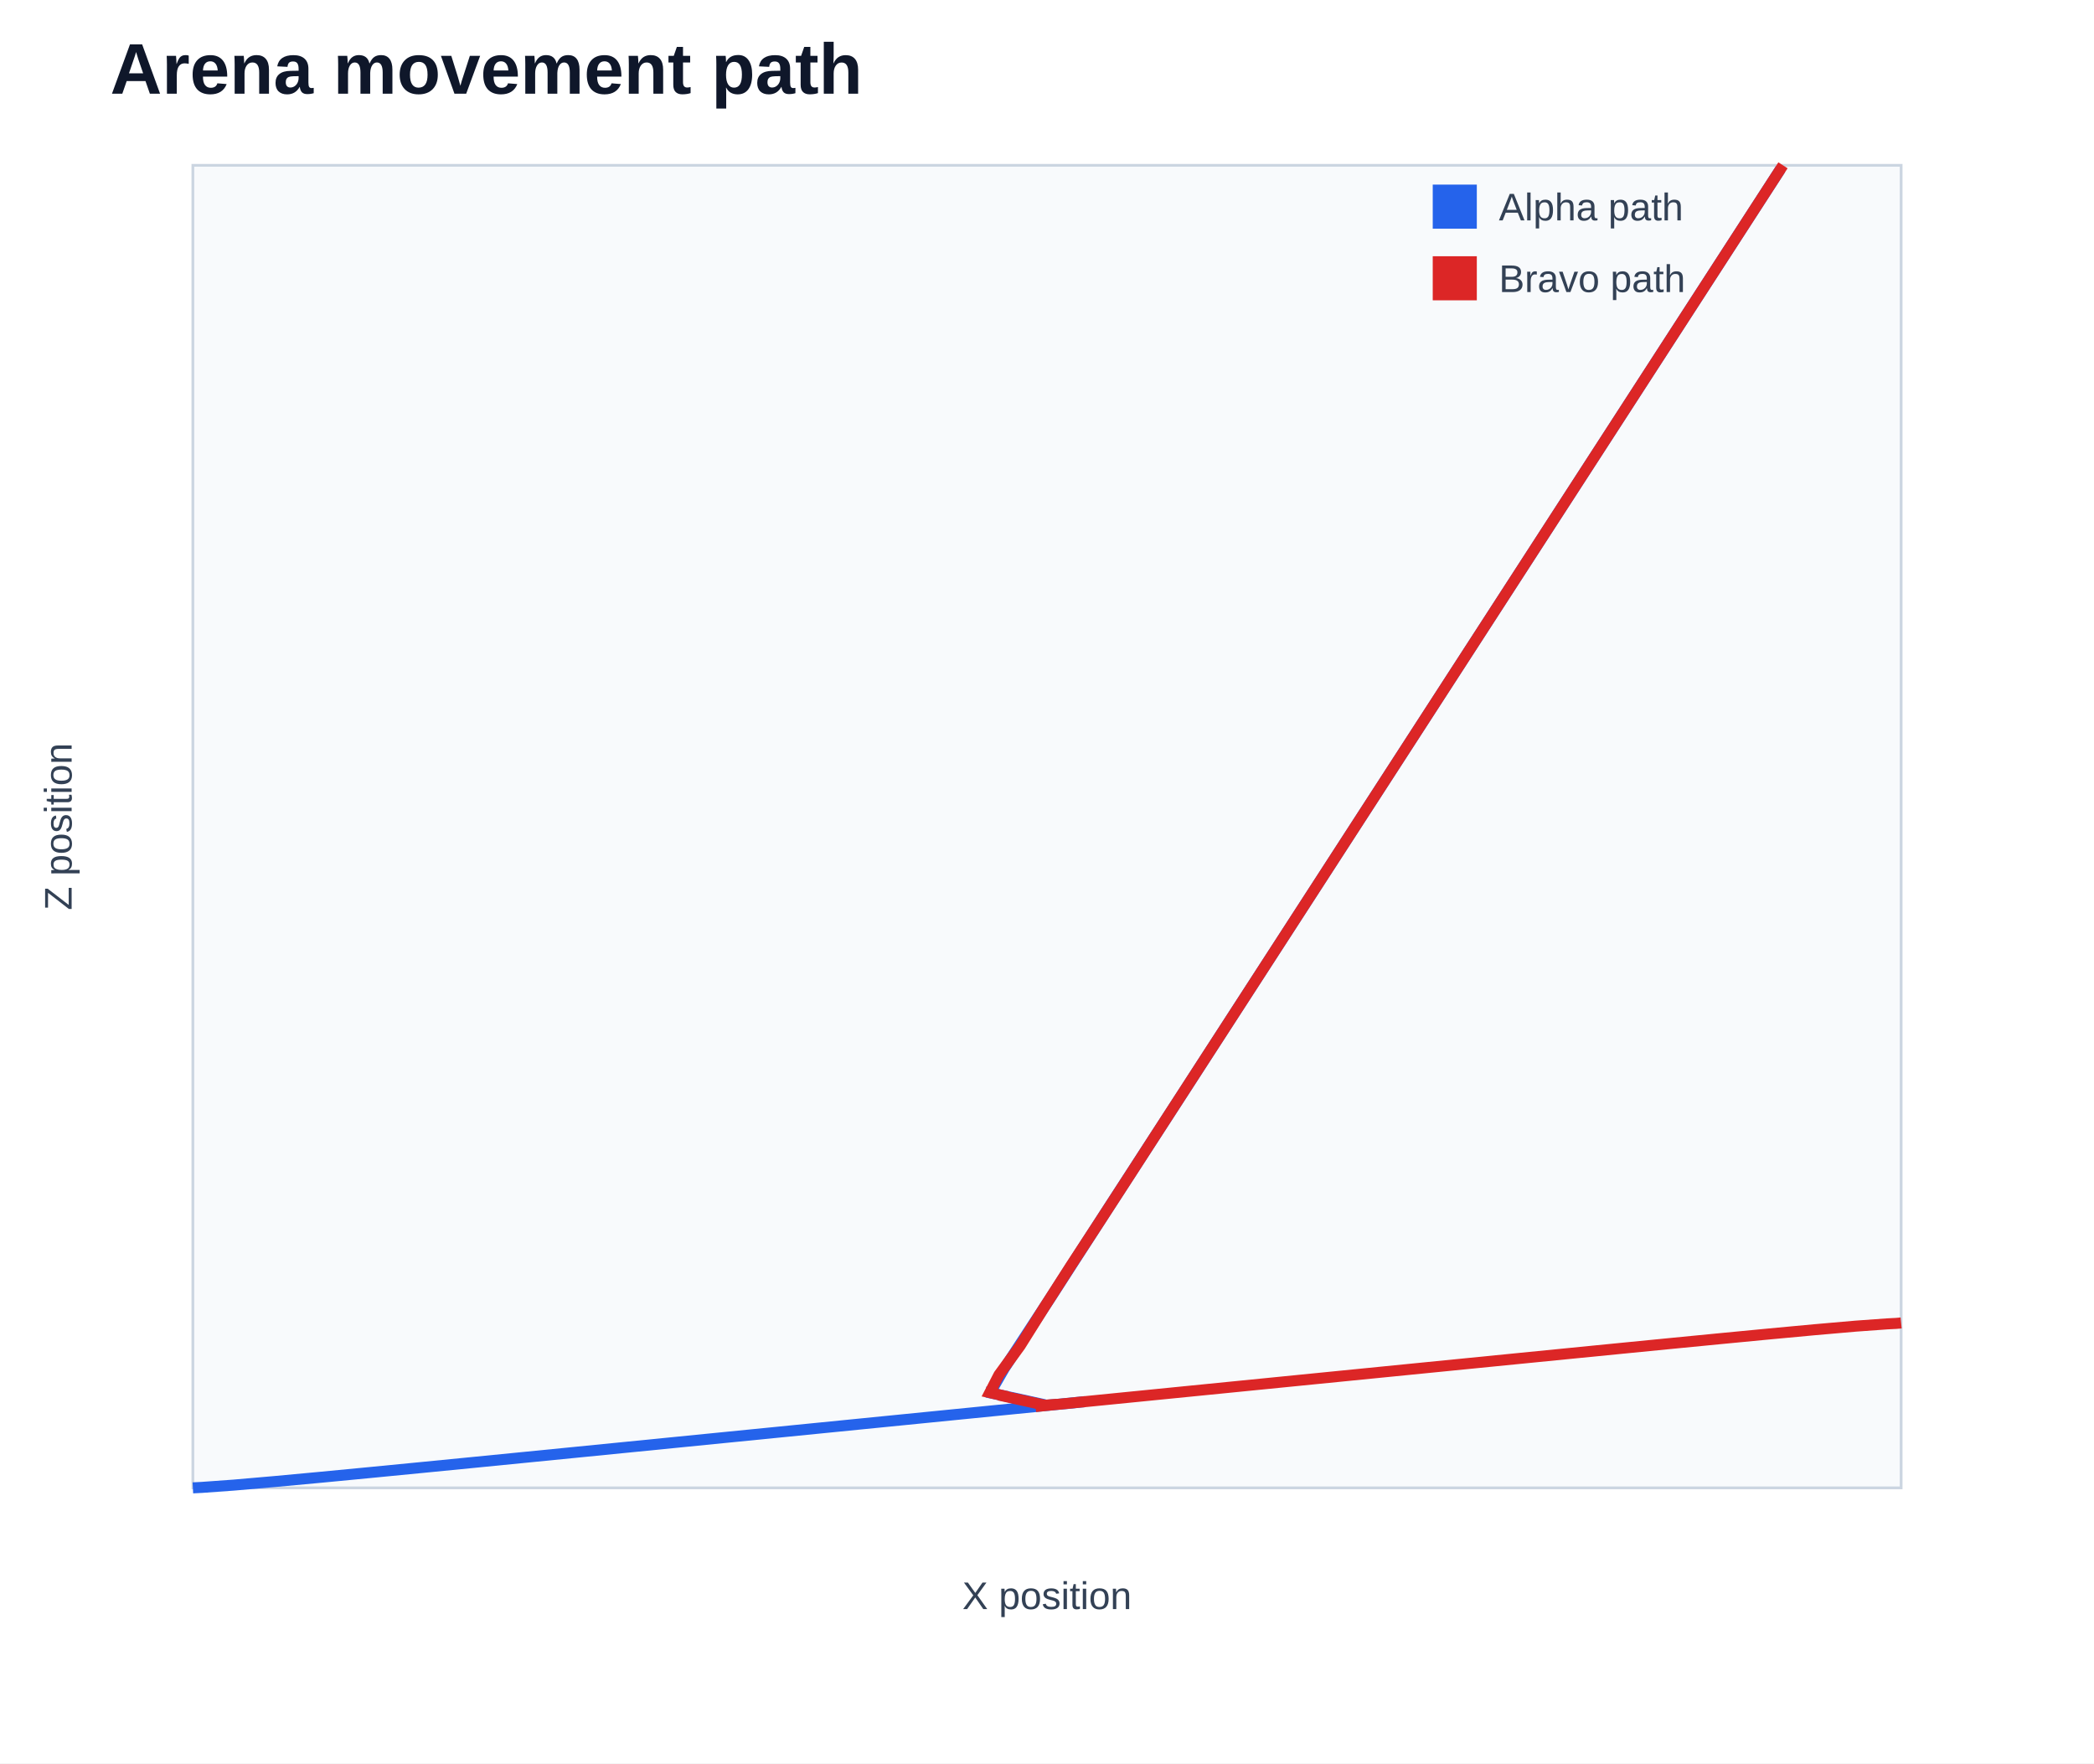
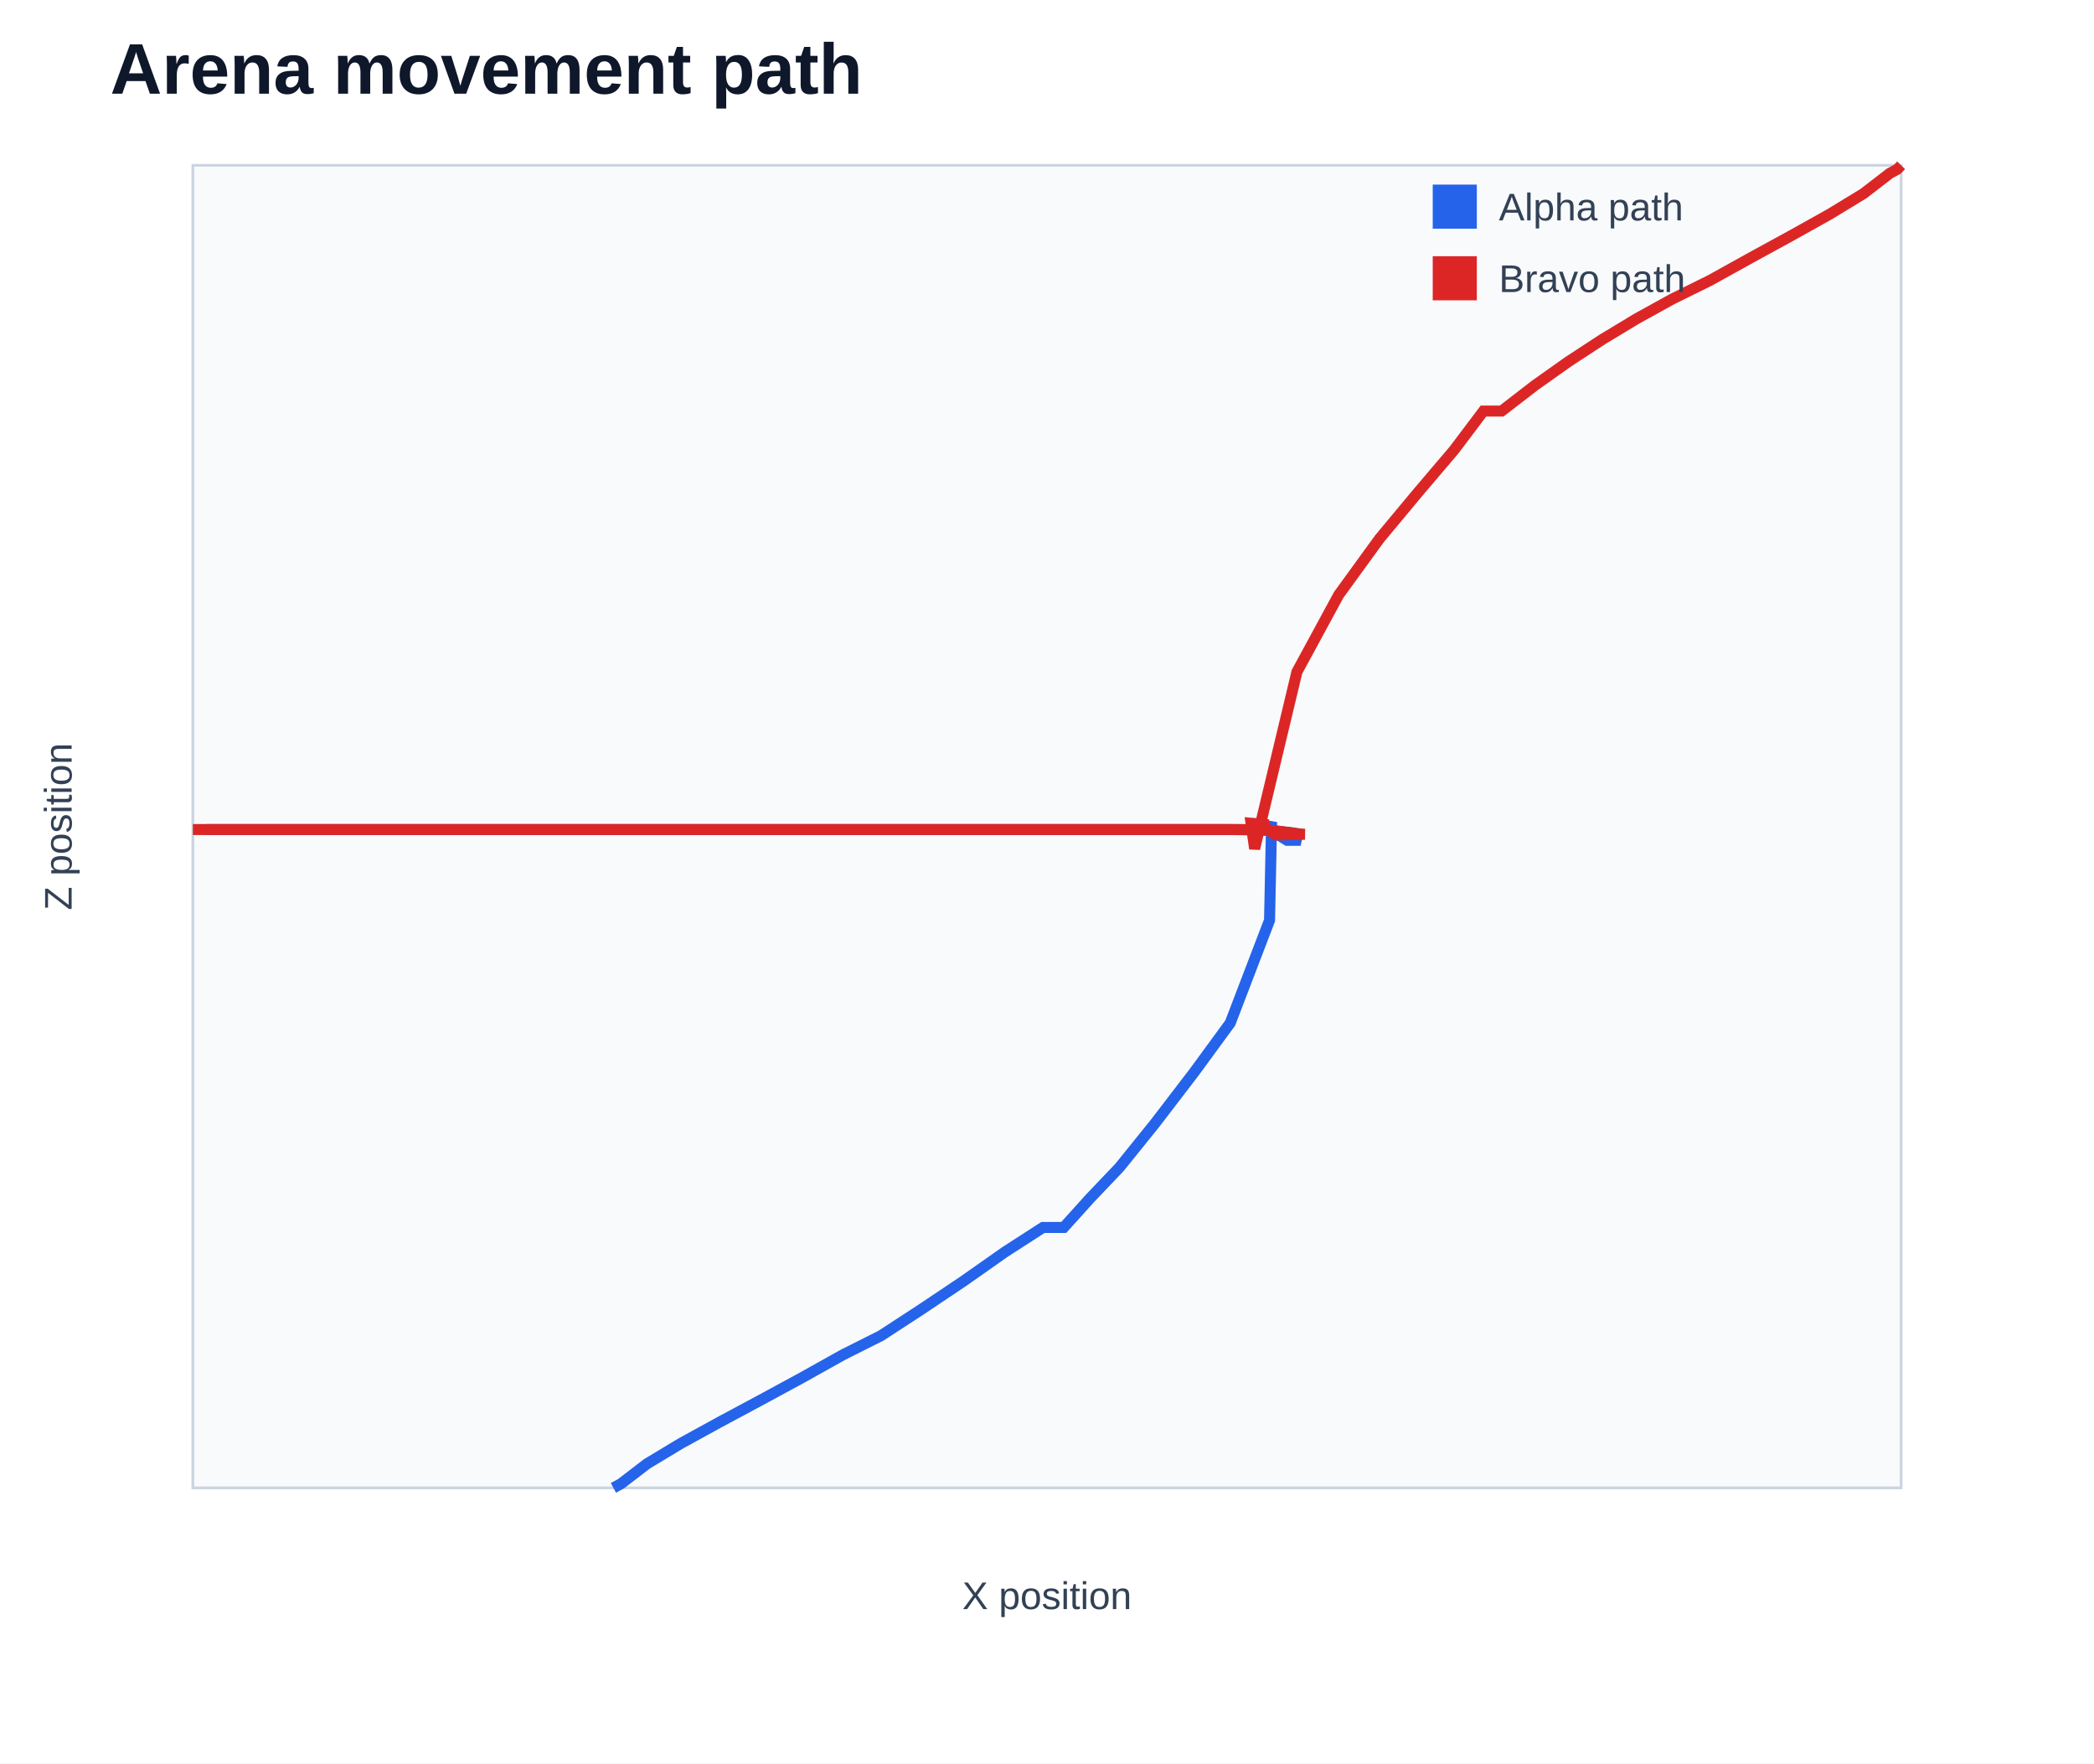
<svg xmlns="http://www.w3.org/2000/svg" width="760" height="640" viewBox="0 0 760 640" role="img" aria-label="Arena movement path">
  <style>
    text { font-family: Arial, Helvetica, sans-serif; fill: #0f172a; }
    .title { font-size: 26px; font-weight: 700; }
    .label { font-size: 15px; }
    .small { font-size: 14px; fill: #334155; }
    .tiny { font-size: 10px; fill: #334155; }
  </style>
  <rect width="100%" height="100%" fill="#ffffff" />
  <text x="40" y="34" class="title">Arena movement path</text>
  <rect x="70" y="60" width="620" height="480" fill="#f8fafc" stroke="#cbd5e1" />
-   <path d="M 70 540 L 70 540 L 73.285 539.834 L 73.285 539.834 L 84.875 538.999 L 84.875 538.999 L 99.803 537.701 L 99.803 537.701 L 116.552 536.144 L 116.552 536.144 L 134.296 534.443 L 134.296 534.443 L 152.583 532.662 L 152.583 532.662 L 171.166 530.836 L 171.166 530.836 L 189.911 528.984 L 189.911 528.984 L 208.744 527.118 L 208.744 527.118 L 227.626 525.244 L 227.626 525.244 L 246.533 523.365 L 246.533 523.365 L 263.471 521.68 L 263.471 521.68 L 281.317 519.905 L 281.317 519.905 L 297.676 518.277 L 297.676 518.277 L 313.221 516.73 L 313.221 516.73 L 328.324 515.227 L 328.324 515.227 L 345.168 513.55 L 345.168 513.55 L 360.979 511.976 L 360.979 511.976 L 376.226 510.459 L 376.226 510.459 L 393.149 508.774 L 393.149 508.774 L 393.791 508.71 L 393.791 508.71 L 387.527 509.368 L 387.527 509.368 L 377.481 510.228 L 377.481 510.228 L 378.592 509.84 L 378.592 509.84 L 379.198 509.84 L 379.198 509.84 L 371.05 508.049 L 371.05 508.049 L 358.127 505.253 L 358.127 505.253 L 359.61 505.13 L 359.61 505.13 L 364.456 496.722 L 364.456 496.722 L 372.376 484.602 L 372.376 484.602 L 381.751 470.272 L 381.751 470.272 L 391.816 454.653 L 391.816 454.653 L 402.323 438.381 L 402.323 438.381 L 413.088 421.766 L 413.088 421.766 L 423.979 404.951 L 423.979 404.951 L 429.926 395.77 L 429.926 395.77 L 438.172 383.004 L 438.172 383.004 L 447.688 368.291 L 447.688 368.291 L 457.896 352.515 L 457.896 352.515 L 468.48 336.156 L 468.48 336.156 L 479.267 319.478 L 479.267 319.478 L 490.167 302.626 L 490.167 302.626 L 501.129 285.681 L 501.129 285.681 L 512.125 268.683 L 512.125 268.683 L 521.982 253.445 L 521.982 253.445 L 532.374 237.379 L 532.374 237.379 L 538.048 228.608 L 538.048 228.608 L 546.156 216.073 L 546.156 216.073 L 555.594 201.484 L 555.594 201.484 L 565.756 185.773 L 565.756 185.773 L 576.315 169.45 L 576.315 169.45 L 587.091 152.793 L 587.091 152.793 L 597.984 135.953 L 597.984 135.953 L 608.942 119.013 L 608.942 119.013 L 619.935 102.018 L 619.935 102.018 L 630.947 84.994 L 630.947 84.994 L 640.814 69.742 L 640.814 69.742 L 646.201 61.413" fill="none" stroke="#2563eb" stroke-width="4" />
-   <path d="M 690 480.146 L 688.28 480.312 L 688.28 480.312 L 684.995 480.478 L 684.995 480.478 L 673.405 481.317 L 673.405 481.317 L 658.478 482.62 L 658.478 482.62 L 641.729 484.181 L 641.729 484.181 L 623.985 485.885 L 623.985 485.885 L 605.698 487.668 L 605.698 487.668 L 587.115 489.496 L 587.115 489.496 L 568.371 491.349 L 568.371 491.349 L 549.537 493.216 L 549.537 493.216 L 532.64 494.894 L 532.64 494.894 L 516.8 496.468 L 516.8 496.468 L 501.538 497.985 L 501.538 497.985 L 486.59 499.472 L 486.59 499.472 L 478.429 500.284 L 478.429 500.284 L 465.374 501.583 L 465.374 501.583 L 449.648 503.149 L 449.648 503.149 L 432.463 504.86 L 432.463 504.86 L 414.482 506.65 L 414.482 506.65 L 396.066 508.483 L 396.066 508.483 L 377.412 510.341 L 377.412 510.341 L 375.826 510.499 L 375.826 510.499 L 383.56 509.668 L 383.56 509.668 L 379.179 510.007 L 379.179 510.007 L 368.429 507.626 L 368.429 507.626 L 362.56 506.325 L 362.56 506.325 L 365.886 506.941 L 365.886 506.941 L 359.233 505.435 L 359.233 505.435 L 362.56 498.985 L 362.56 498.985 L 370.232 488.476 L 370.232 488.476 L 378.915 474.617 L 378.915 474.617 L 388.696 459.328 L 388.696 459.328 L 399.15 443.319 L 399.15 443.319 L 409.846 426.815 L 409.846 426.815 L 419.521 411.831 L 419.521 411.831 L 429.819 395.909 L 429.819 395.909 L 435.442 387.216 L 435.442 387.216 L 443.53 374.73 L 443.53 374.73 L 452.95 360.163 L 452.95 360.163 L 463.103 344.464 L 463.103 344.464 L 473.658 328.148 L 473.658 328.148 L 484.431 311.495 L 484.431 311.495 L 495.323 294.657 L 495.323 294.657 L 506.28 277.718 L 506.28 277.718 L 517.273 260.724 L 517.273 260.724 L 527.129 245.488 L 527.129 245.488 L 537.52 229.424 L 537.52 229.424 L 543.194 220.653 L 543.194 220.653 L 551.302 208.118 L 551.302 208.118 L 560.739 193.53 L 560.739 193.53 L 570.902 177.819 L 570.902 177.819 L 581.461 161.496 L 581.461 161.496 L 592.236 144.839 L 592.236 144.839 L 603.129 127.998 L 603.129 127.998 L 614.087 111.059 L 614.087 111.059 L 625.08 94.064 L 625.08 94.064 L 636.093 77.04 L 636.093 77.04 L 647.116 60 L 647.116 60" fill="none" stroke="#dc2626" stroke-width="4" />
+   <path d="M 222.628 540 L 222.628 540 L 225.333 538.545 L 225.333 538.545 L 234.876 531.232 L 234.876 531.232 L 247.169 523.837 L 247.169 523.837 L 260.962 516.259 L 260.962 516.259 L 275.575 508.422 L 275.575 508.422 L 290.636 500.26 L 290.636 500.26 L 305.94 491.708 L 305.94 491.708 L 319.744 484.773 L 319.744 484.773 L 334.363 475.242 L 334.363 475.242 L 349.426 465.155 L 349.426 465.155 L 364.733 454.398 L 364.733 454.398 L 378.537 445.49 L 378.537 445.49 L 386.075 445.49 L 386.075 445.49 L 395.637 434.894 L 395.637 434.894 L 406.306 423.695 L 406.306 423.695 L 419.213 407.695 L 419.213 407.695 L 433.342 389.25 L 433.342 389.25 L 446.503 371.274 L 446.503 371.274 L 460.77 334.004 L 460.77 334.004 L 461.479 300.04 L 461.479 300.04 L 454.784 298.846 L 454.784 298.846 L 458.211 299.479 L 458.211 299.479 L 467.163 304.983 L 467.163 304.983 L 472.051 304.983 L 472.051 304.983 L 467.638 302.921 L 467.638 302.921 L 472.311 302.76 L 472.311 302.76 L 467.78 302.089 L 467.78 302.089 L 458.225 301.217 L 458.225 301.217 L 445.926 301.077 L 445.926 301.077 L 432.128 301.078 L 432.128 301.078 L 417.514 301.078 L 417.514 301.078 L 402.452 301.078 L 402.452 301.078 L 388.781 301.078 L 388.781 301.078 L 374.235 301.078 L 374.235 301.078 L 366.293 301.078 L 366.293 301.078 L 356.509 301.078 L 356.509 301.078 L 344.085 301.078 L 344.085 301.078 L 330.22 301.078 L 330.22 301.078 L 315.567 301.078 L 315.567 301.078 L 300.486 301.078 L 300.486 301.078 L 285.169 301.078 L 285.169 301.078 L 269.725 301.078 L 269.725 301.078 L 254.21 301.078 L 254.21 301.078 L 240.292 301.078 L 240.292 301.078 L 225.611 301.078 L 225.611 301.078 L 217.595 301.078 L 217.595 301.078 L 207.77 301.078 L 207.77 301.078 L 195.325 301.078 L 195.325 301.078 L 181.448 301.078 L 181.448 301.078 L 166.789 301.078 L 166.789 301.078 L 151.703 301.078 L 151.703 301.078 L 136.385 301.078 L 136.385 301.078 L 122.574 301.078 L 122.574 301.078 L 107.951 301.078 L 107.951 301.078 L 94.519 301.078 L 94.519 301.078 L 81.738 301.078 L 81.738 301.078 L 74.76 301.078" fill="none" stroke="#2563eb" stroke-width="4" />
+   <path d="M 690 60 L 688.584 61.455 L 688.584 61.455 L 685.878 62.913 L 685.878 62.913 L 676.335 70.267 L 676.335 70.267 L 664.042 77.751 L 664.042 77.751 L 650.249 85.455 L 650.249 85.455 L 635.636 93.45 L 635.636 93.45 L 620.576 101.8 L 620.576 101.8 L 606.905 108.551 L 606.905 108.551 L 593.994 115.688 L 593.994 115.688 L 581.497 123.232 L 581.497 123.232 L 569.226 131.258 L 569.226 131.258 L 557.078 139.866 L 557.078 139.866 L 544.998 149.191 L 544.998 149.191 L 538.403 149.191 L 538.403 149.191 L 527.72 163.363 L 527.72 163.363 L 514.806 178.547 L 514.806 178.547 L 500.673 195.523 L 500.673 195.523 L 485.875 215.898 L 485.875 215.898 L 470.713 243.844 L 470.713 243.844 L 455.356 308.036 L 455.356 308.036 L 454.053 298.788 L 454.053 298.788 L 460.423 299.35 L 460.423 299.35 L 458.453 299.668 L 458.453 299.668 L 462.826 302.992 L 462.826 302.992 L 465.213 302.992 L 465.213 302.992 L 473.598 302.785 L 473.598 302.785 L 471.095 302.644 L 471.095 302.644 L 462.646 301.457 L 462.646 301.457 L 450.951 301.073 L 450.951 301.073 L 437.484 301.078 L 437.484 301.078 L 423.049 301.078 L 423.049 301.078 L 409.72 301.078 L 409.72 301.078 L 395.361 301.078 L 395.361 301.078 L 382.073 301.078 L 382.073 301.078 L 367.737 301.078 L 367.737 301.078 L 359.909 301.078 L 359.909 301.078 L 348.553 301.078 L 348.553 301.078 L 335.271 301.078 L 335.271 301.078 L 320.937 301.078 L 320.937 301.078 L 306.029 301.078 L 306.029 301.078 L 290.808 301.078 L 290.808 301.078 L 275.415 301.078 L 275.415 301.078 L 261.563 301.078 L 261.563 301.078 L 246.918 301.078 L 246.918 301.078 L 233.474 301.078 L 233.474 301.078 L 219.052 301.078 L 219.052 301.078 L 211.178 301.078 L 211.178 301.078 L 199.797 301.078 L 199.797 301.078 L 186.501 301.078 L 186.501 301.078 L 172.16 301.078 L 172.16 301.078 L 157.248 301.078 L 157.248 301.078 L 142.024 301.078 L 142.024 301.078 L 126.63 301.078 L 126.63 301.078 L 111.143 301.078 L 111.143 301.078 L 97.24 301.078 L 97.24 301.078 L 84.201 301.078 L 84.201 301.078 L 70 301.078 L 70 301.078" fill="none" stroke="#dc2626" stroke-width="4" />
  <rect x="520" y="67" width="16" height="16" fill="#2563eb" />
  <text x="544" y="80" class="small">Alpha path</text>
  <rect x="520" y="93" width="16" height="16" fill="#dc2626" />
  <text x="544" y="106" class="small">Bravo path</text>
  <text x="380" y="584" text-anchor="middle" class="small">X position</text>
  <text x="26" y="300" transform="rotate(-90 26 300)" text-anchor="middle" class="small">Z position</text>
</svg>
